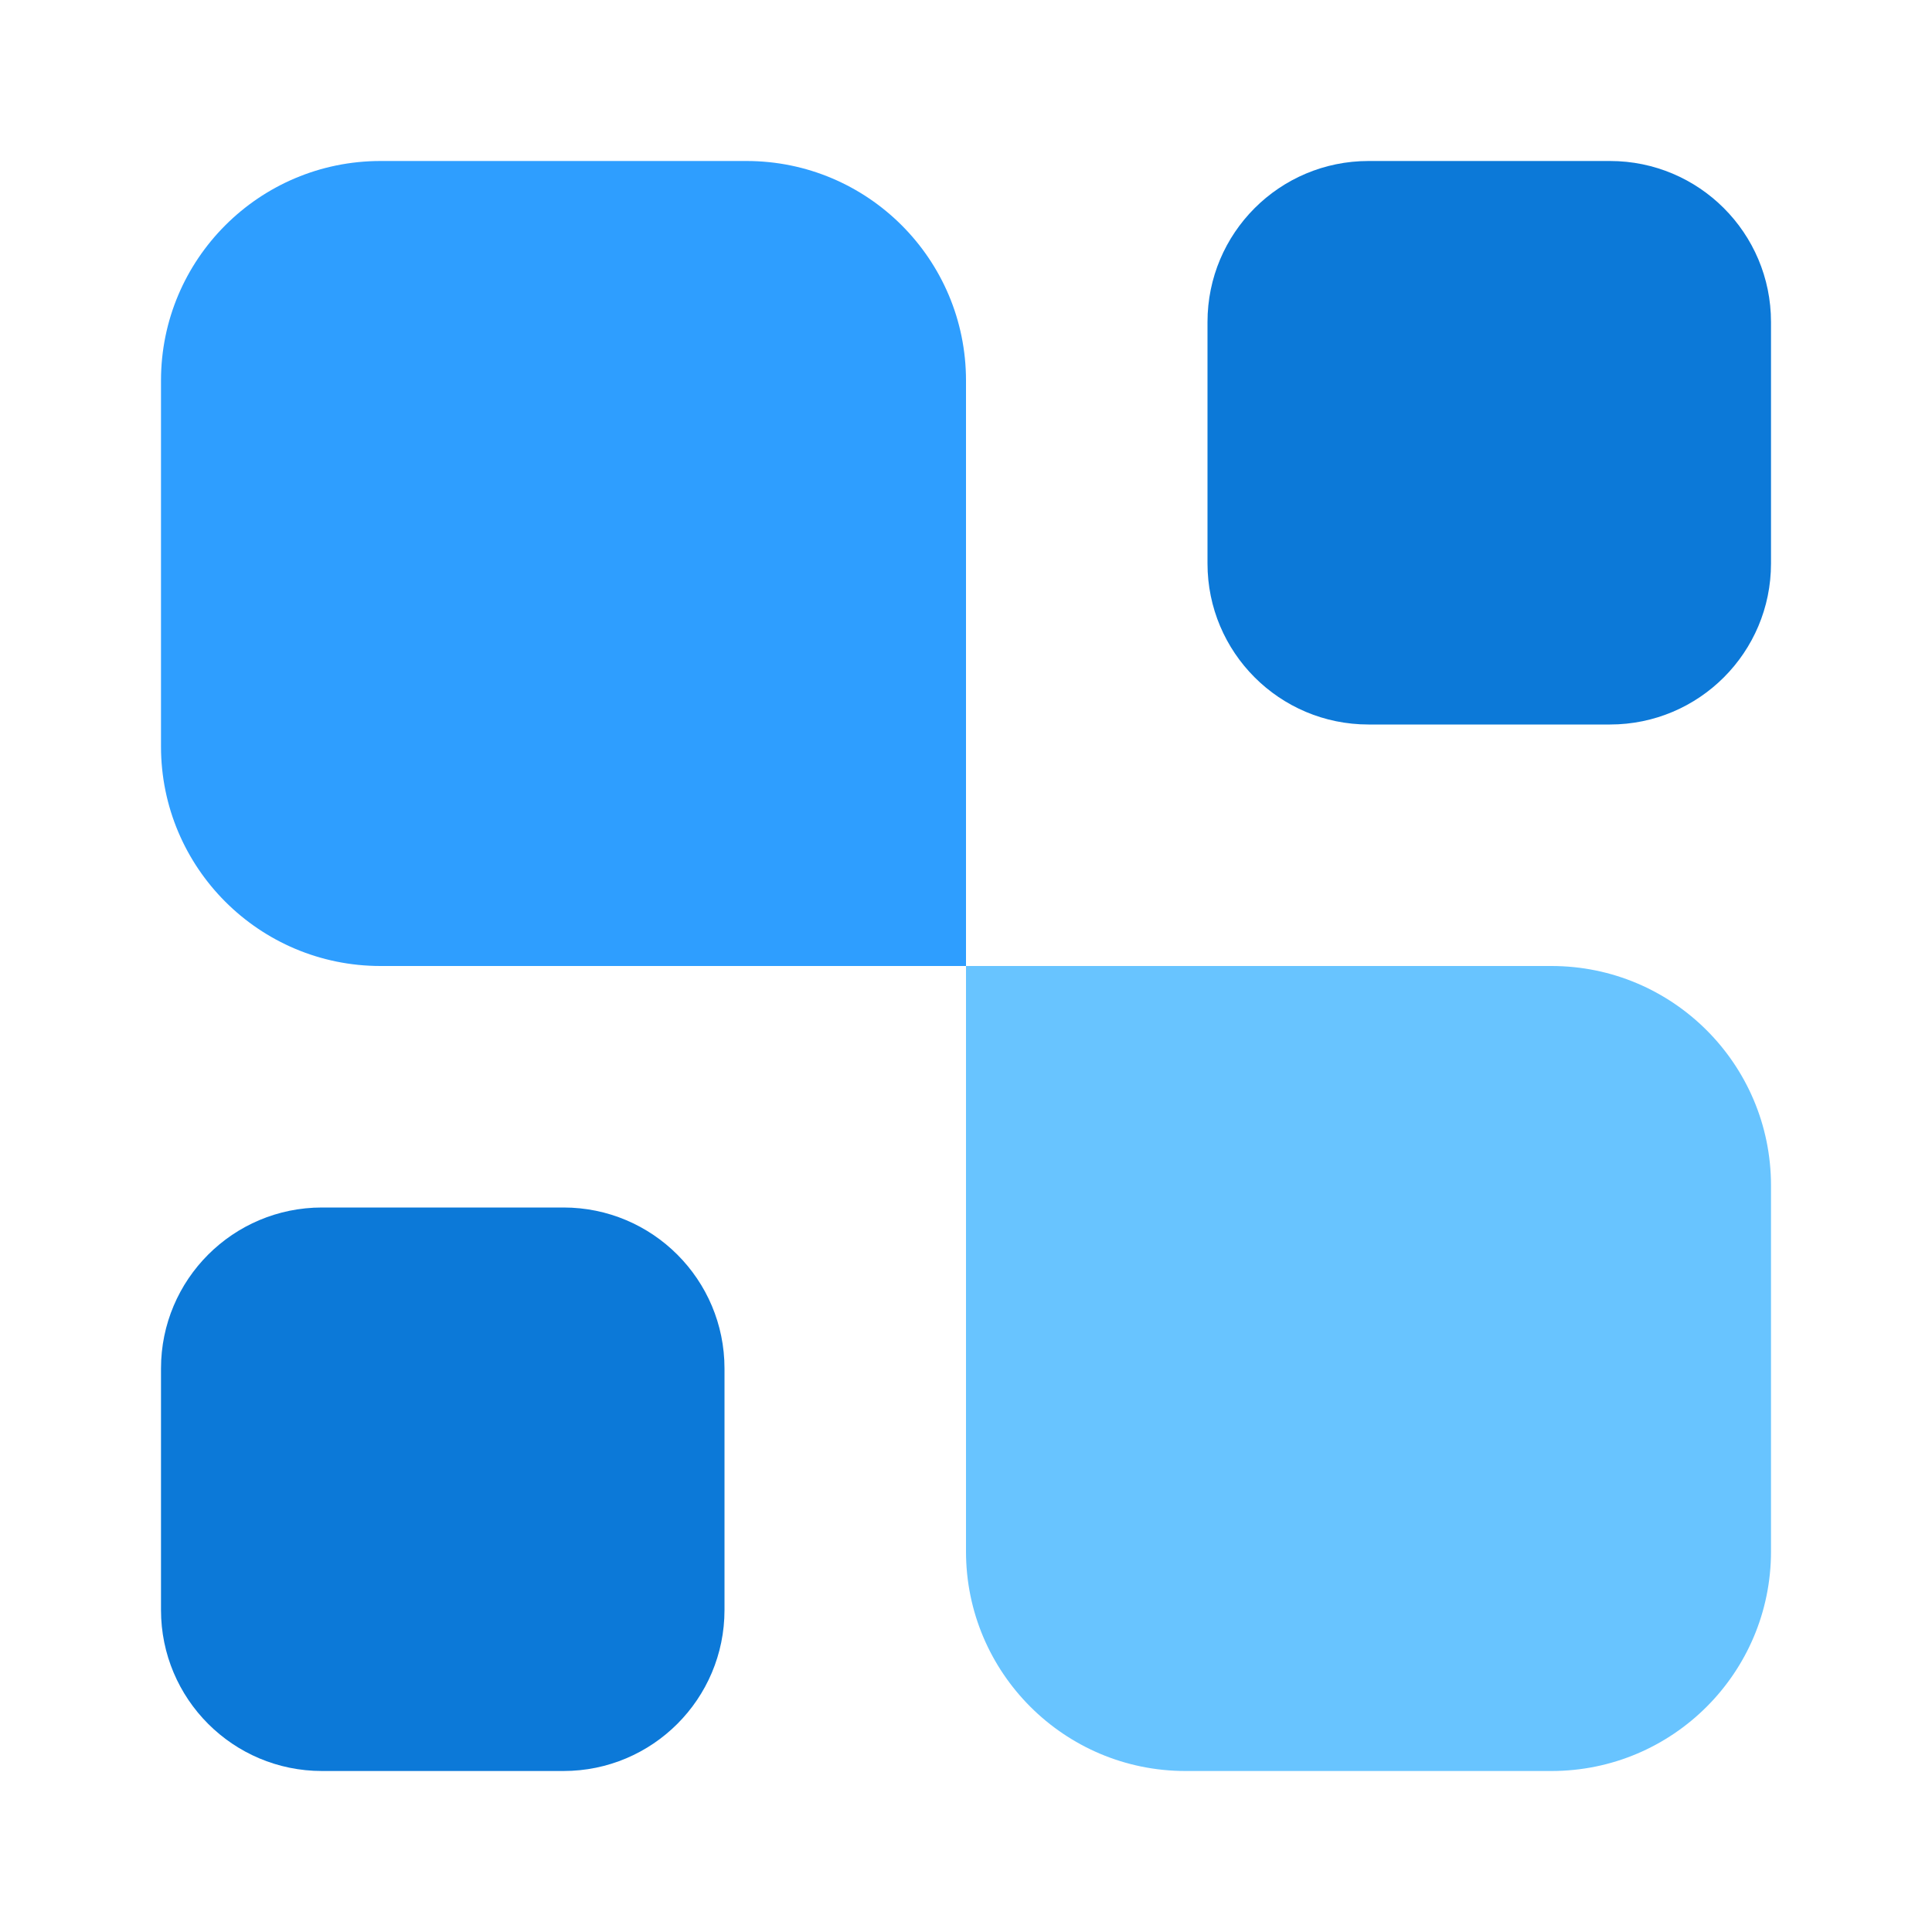
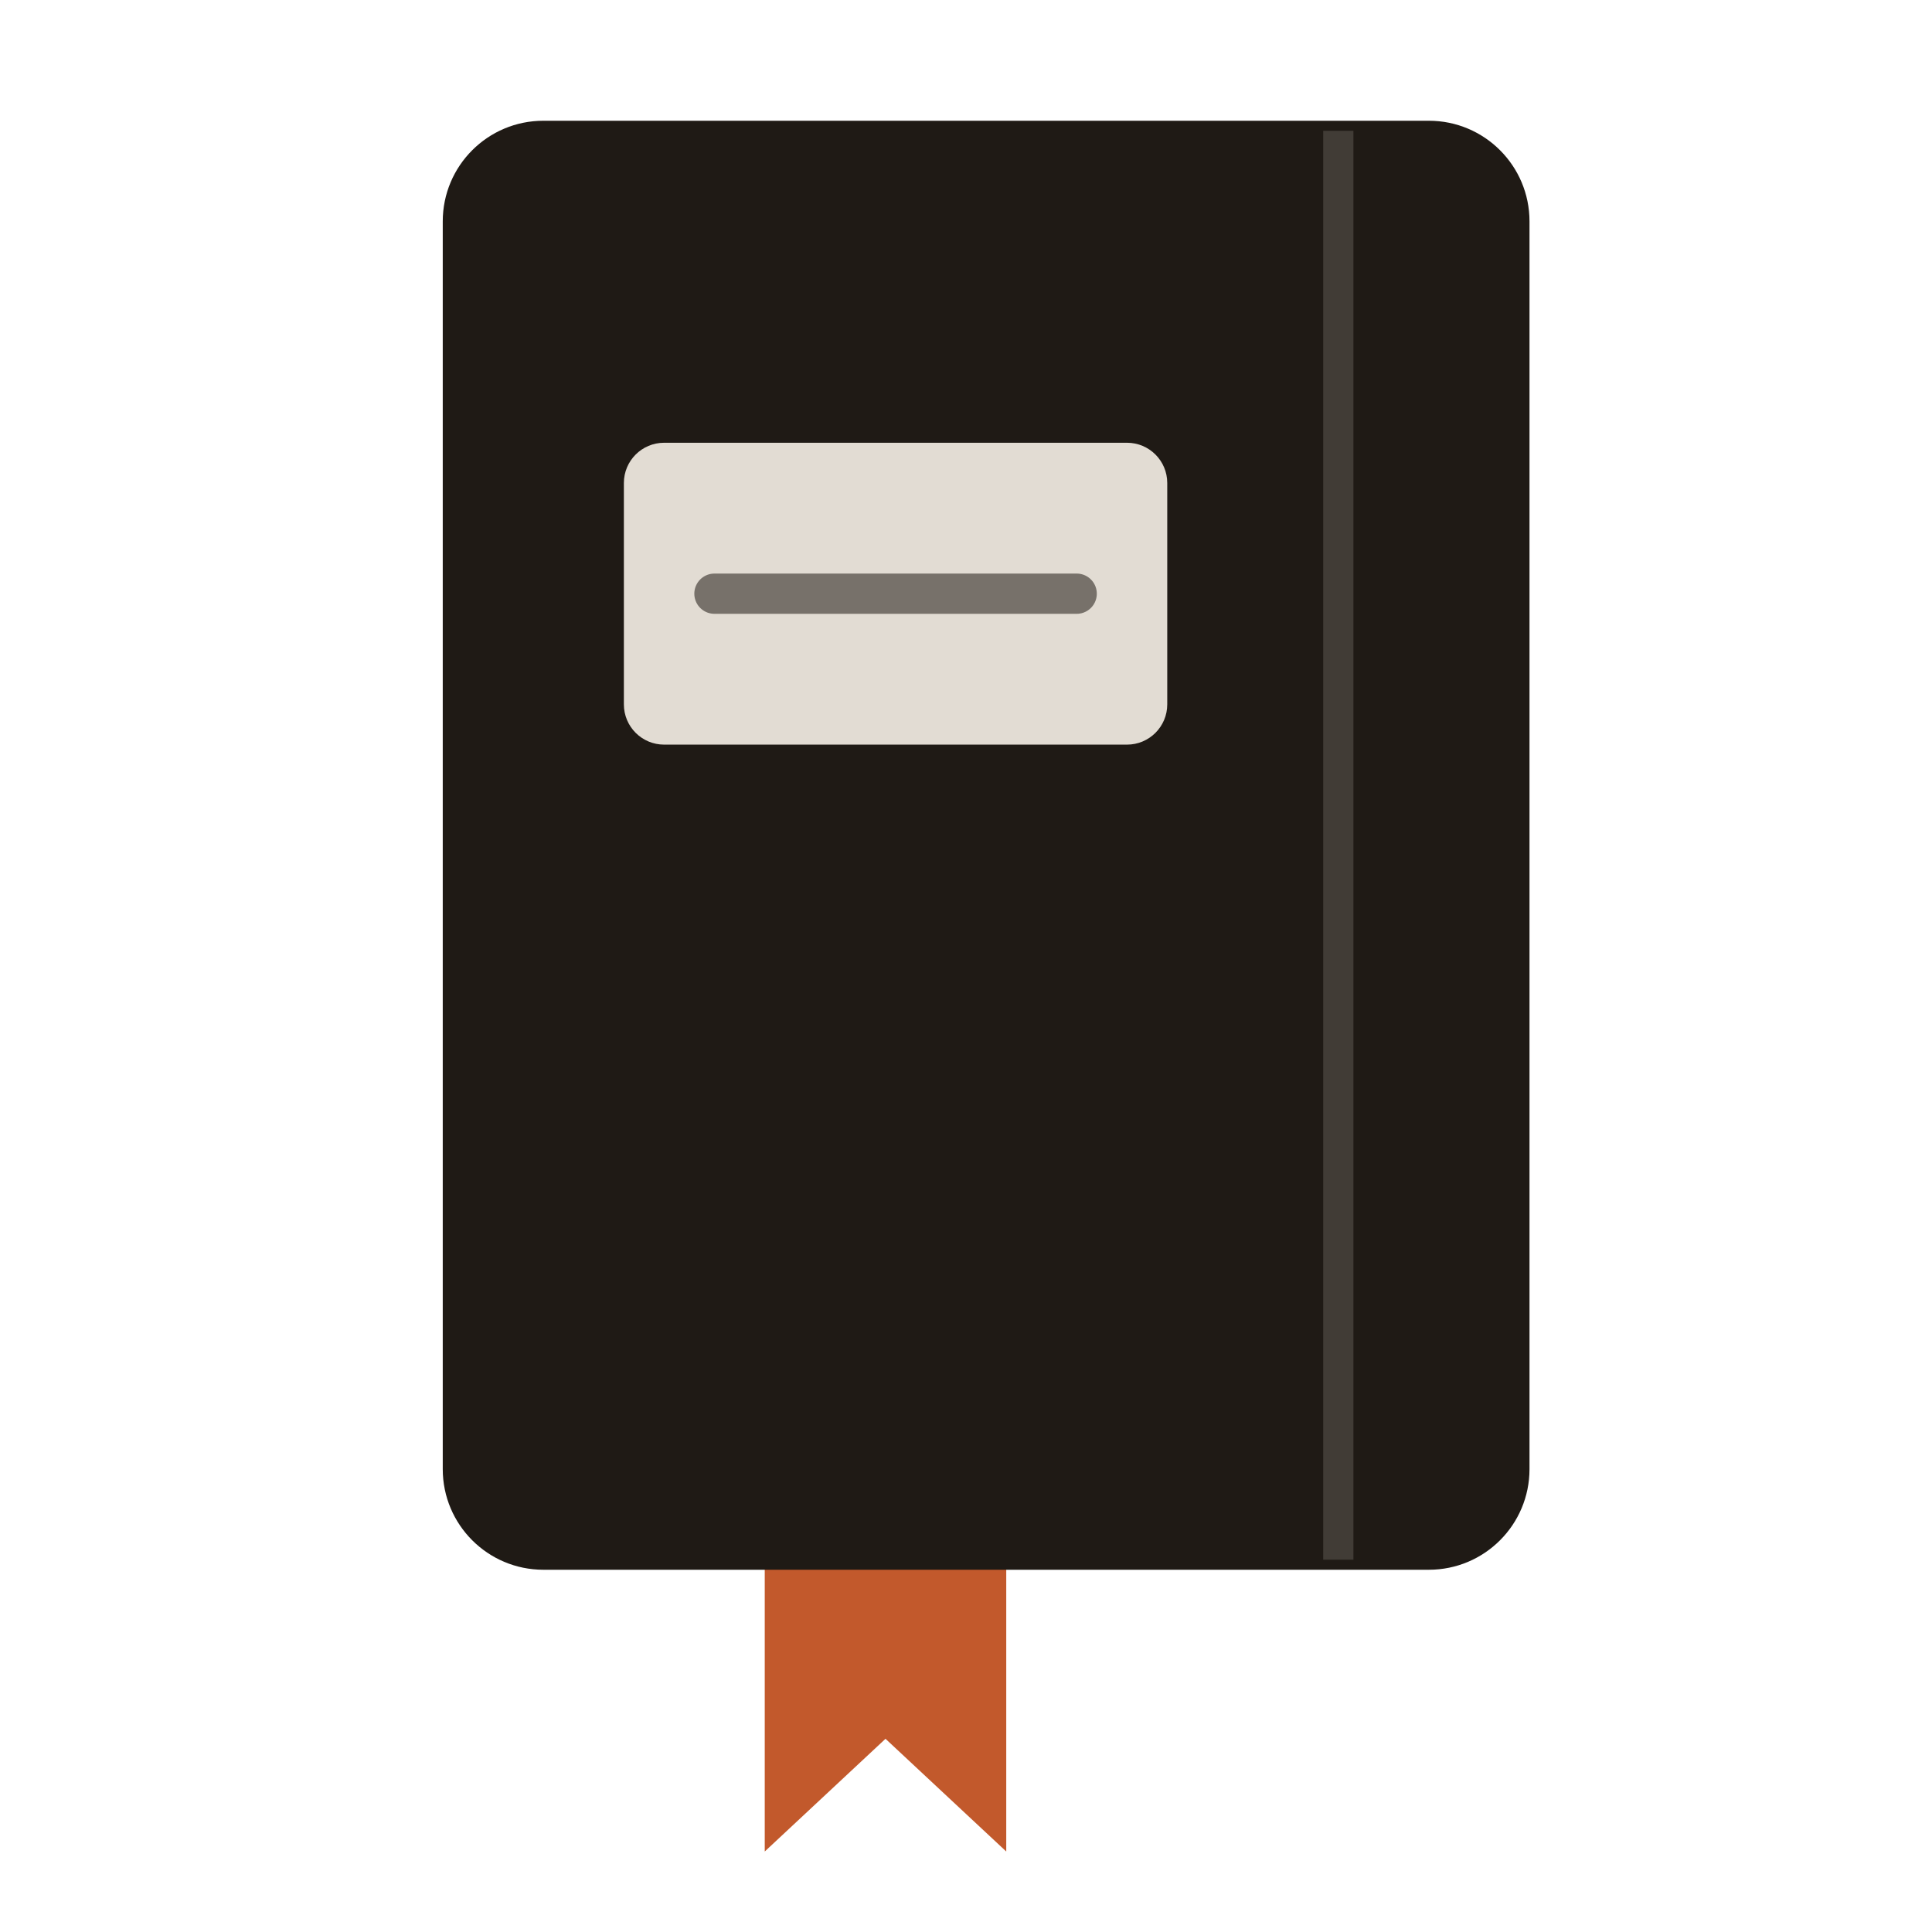
- <svg xmlns="http://www.w3.org/2000/svg" width="24" height="24" viewBox="0 0 24 24" fill="none">
-   <path d="M22 19.273C22 20.779 20.779 22 19.273 22H14.727C13.221 22 12 20.779 12 19.273V12H19.273C20.779 12 22 13.221 22 14.727V19.273Z" fill="#68C4FF" />
-   <path d="M20 2C21.105 2 22 2.895 22 4V7C22 8.105 21.105 9 20 9H17C15.895 9 15 8.105 15 7V4C15 2.895 15.895 2 17 2H20Z" fill="#0C79D8" />
-   <path d="M7 15C8.105 15 9 15.895 9 17V20C9 21.105 8.105 22 7 22H4C2.895 22 2 21.105 2 20V17C2 15.895 2.895 15 4 15H7Z" fill="#0C79D8" />
-   <path d="M12 12H4.727C3.221 12 2 10.779 2 9.273V4.727C2 3.221 3.221 2 4.727 2H9.273C10.779 2 12 3.221 12 4.727V12Z" fill="#2E9EFF" />
+ <svg xmlns="http://www.w3.org/2000/svg" width="96" height="96" viewBox="0 0 96 96">
+   <g transform="translate(48 48) scale(1) translate(-48 -48)">
+     <path d="M38 72H50V92L44 86.4L38 92Z" fill="#C2592C" />
+     <rect x="22" y="6" width="54" height="72" rx="5" fill="#1F1A15" />
+     <path d="M66.5 6.5V77.5" stroke="#F3EDE3" stroke-opacity=".16" stroke-width="1.5" />
+     <rect x="31" y="22" width="27" height="15" rx="2" fill="#F3EDE3" fill-opacity=".92" />
+     <path d="M35.5 29.5H53.5" stroke="#1F1A15" stroke-opacity=".55" stroke-width="2" stroke-linecap="round" />
+   </g>
</svg>
